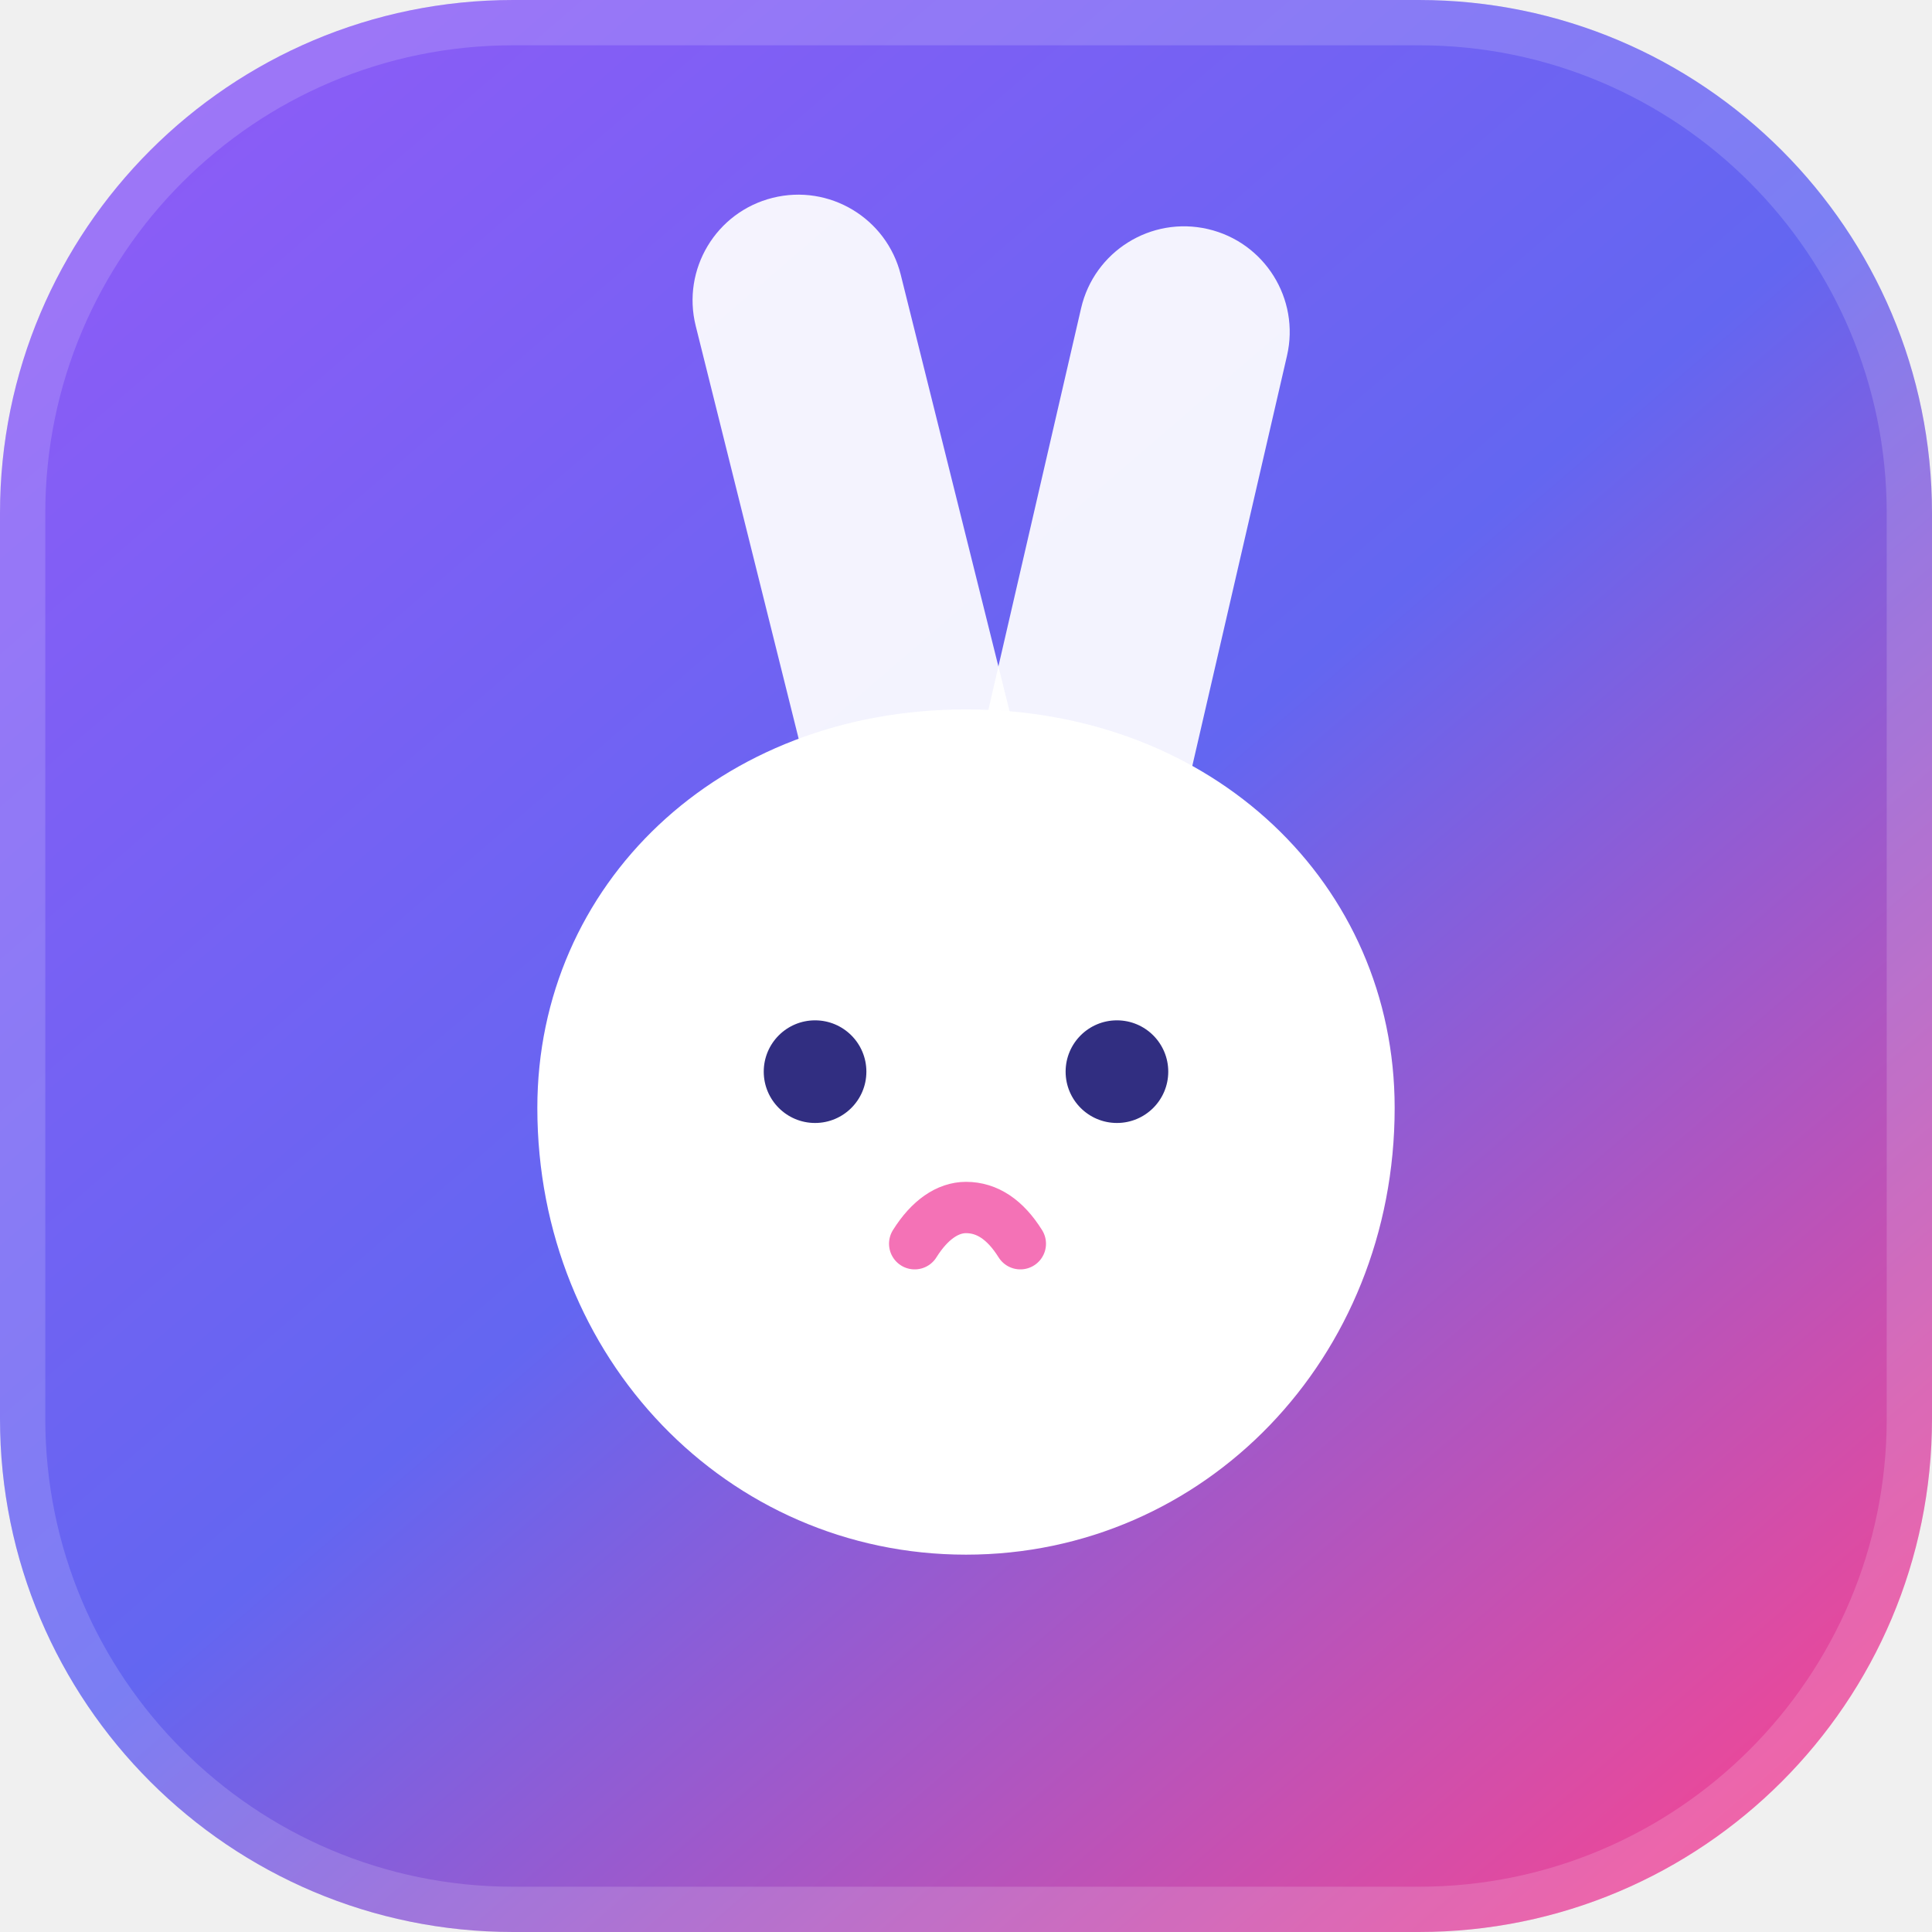
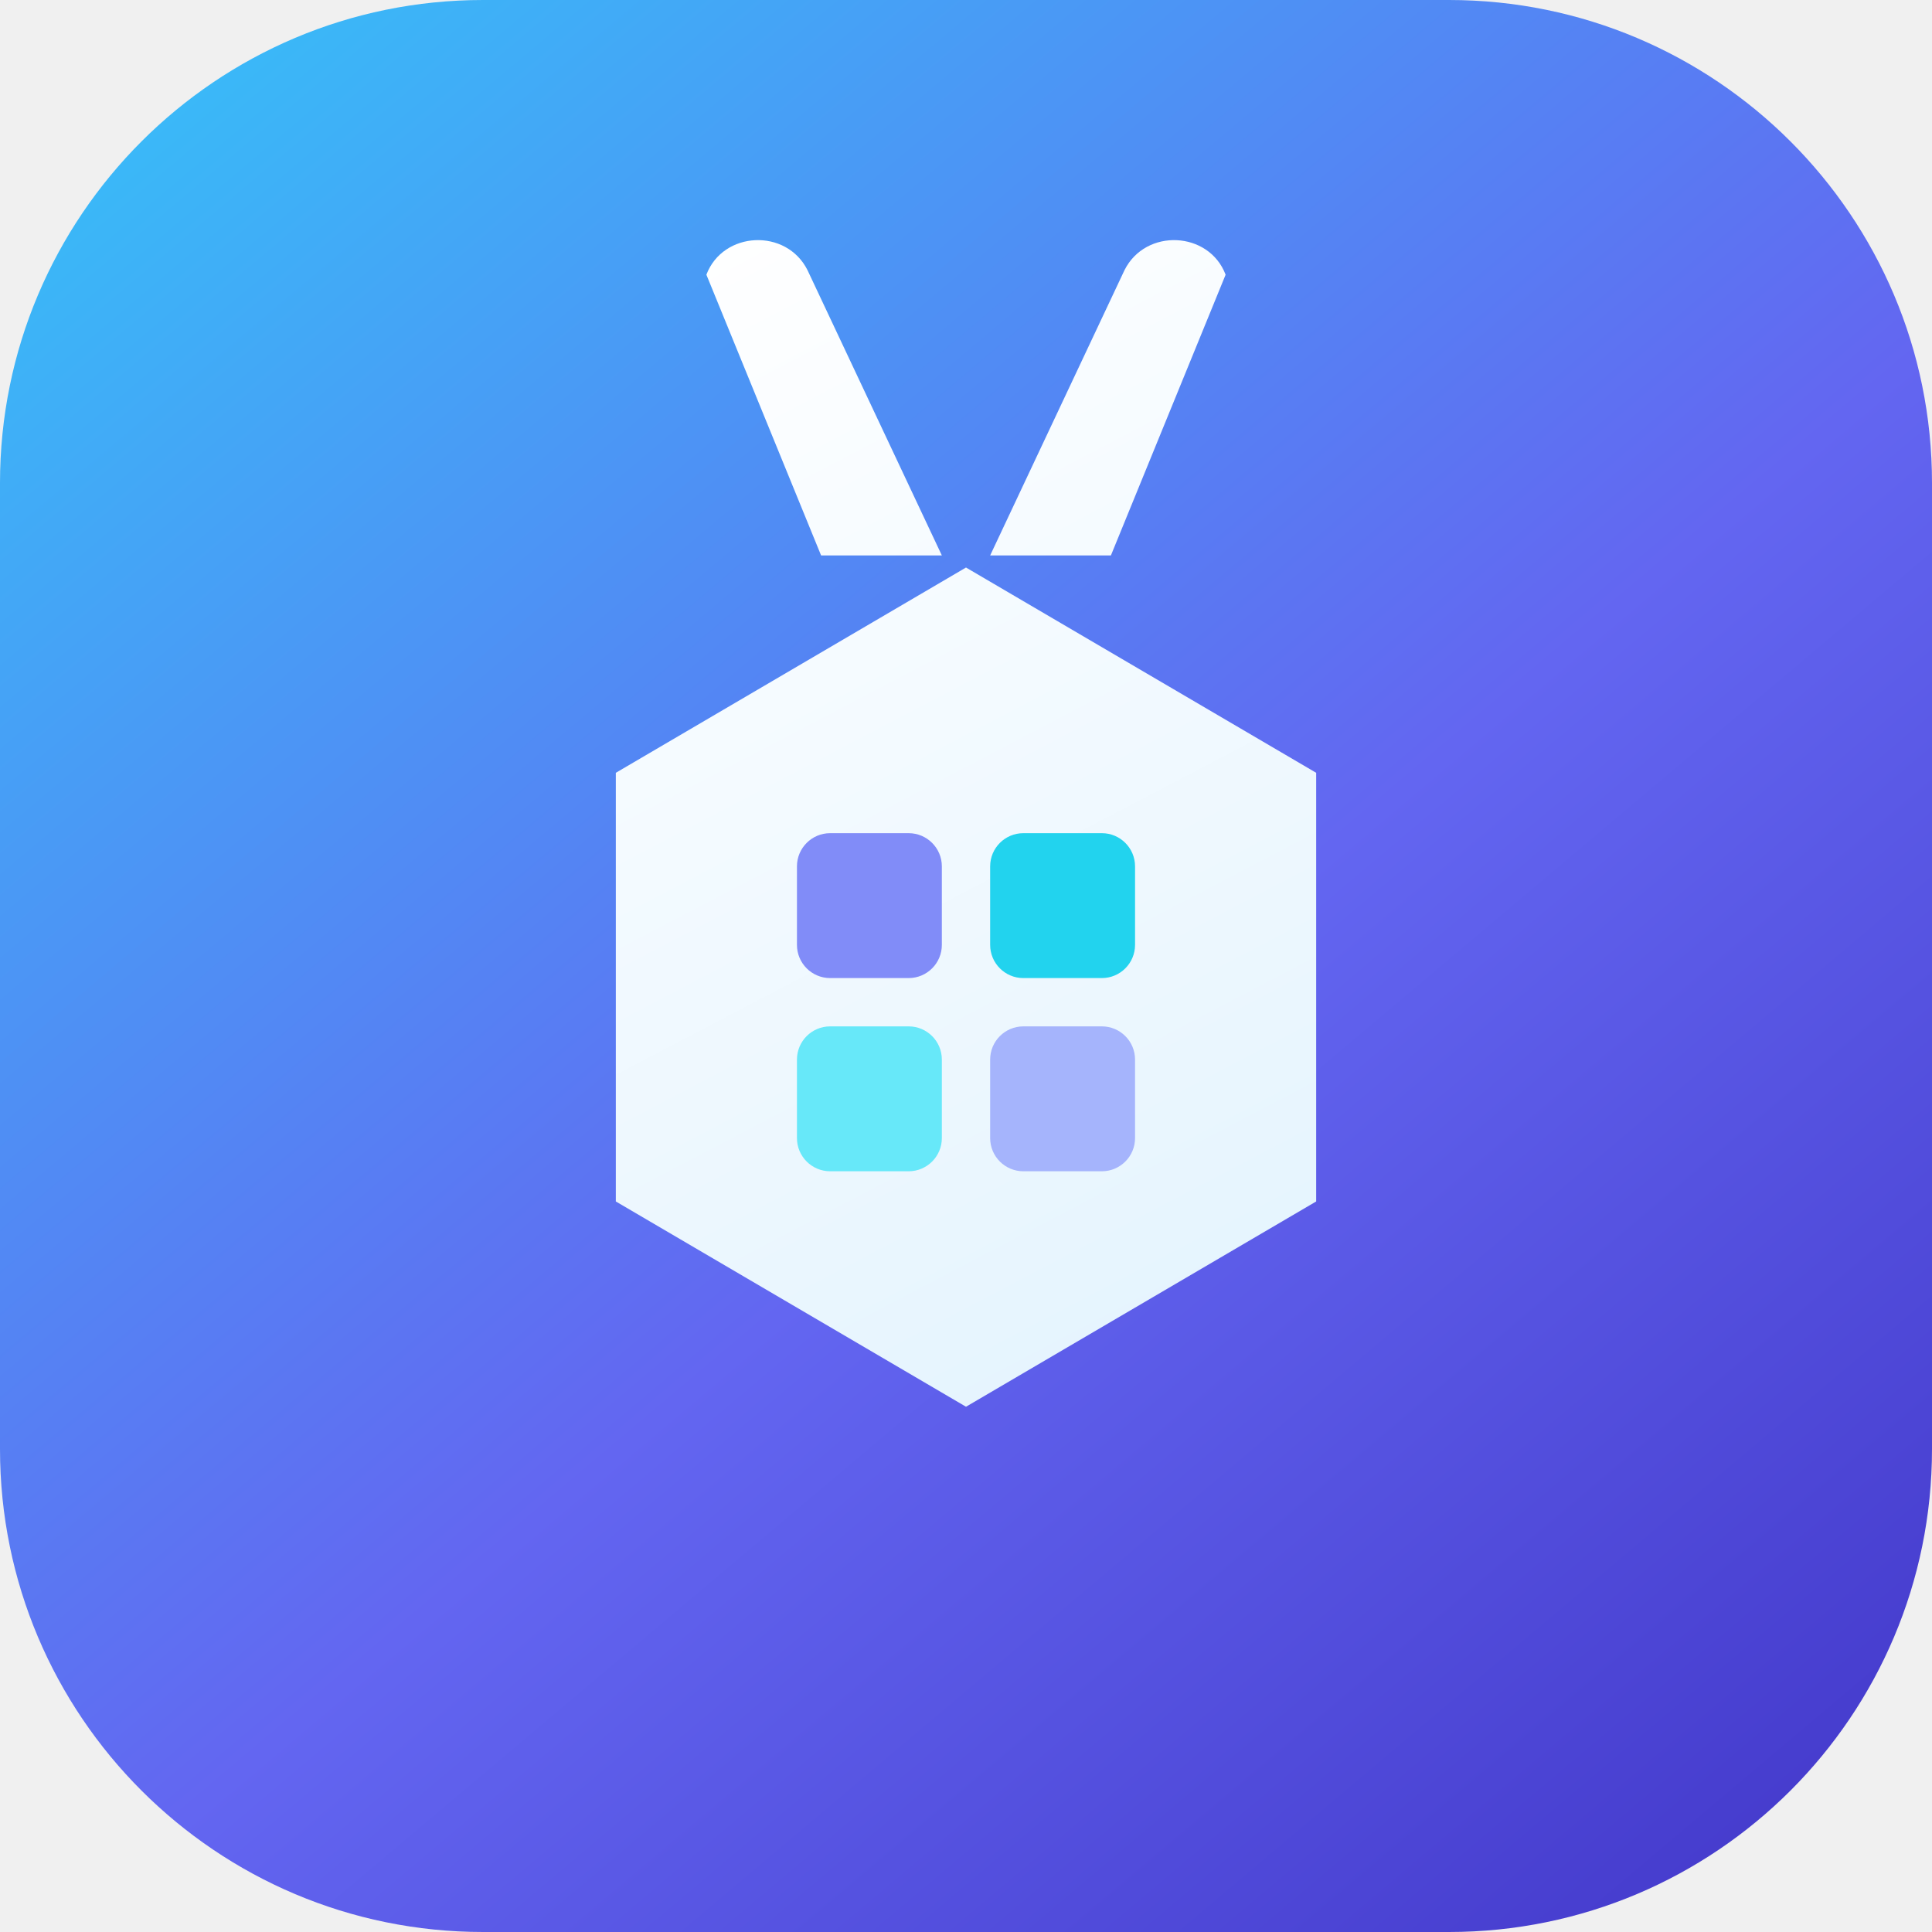
<svg xmlns="http://www.w3.org/2000/svg" width="64" height="64" viewBox="0 0 64 64" fill="none">
  <defs>
-     <linearGradient id="bg" x1="7" y1="3" x2="57" y2="61" gradientUnits="userSpaceOnUse">
-       <stop stop-color="#8B5CF6" />
-       <stop offset="0.5" stop-color="#6366F1" />
-       <stop offset="1" stop-color="#EC4899" />
+     <linearGradient id="hp-bg" x1="6" y1="0" x2="60" y2="64" gradientUnits="userSpaceOnUse">
+       <stop stop-color="#38BDF8" />
+       <stop offset="0.55" stop-color="#6366F1" />
+       <stop offset="1" stop-color="#4338CA" />
+     </linearGradient>
+     <linearGradient id="hp-mark" x1="22" y1="8" x2="44" y2="50" gradientUnits="userSpaceOnUse">
+       <stop stop-color="#FFFFFF" />
+       <stop offset="1" stop-color="#E0F2FE" />
    </linearGradient>
  </defs>
-   <rect width="64" height="64" rx="17" fill="url(#bg)" />
-   <rect x="0.75" y="0.75" width="62.5" height="62.5" rx="16.25" stroke="white" stroke-opacity="0.16" stroke-width="1.5" />
-   <rect x="22.2" y="7.4" width="7" height="23" rx="3.5" transform="rotate(-14 22.2 7.4)" fill="white" fill-opacity="0.92" />
-   <rect x="36.6" y="6.8" width="7" height="24" rx="3.5" transform="rotate(13 36.6 6.8)" fill="white" fill-opacity="0.92" />
-   <path d="M32 23.5c8.2 0 14.2 5.8 14.2 13.2 0 8.3-6.3 14.8-14.2 14.8s-14.2-6.5-14.2-14.8c0-7.4 6-13.2 14.2-13.2Z" fill="white" />
-   <circle cx="27" cy="35.5" r="1.7" fill="#312E81" />
-   <circle cx="37" cy="35.5" r="1.7" fill="#312E81" />
-   <path d="M30.3 41.2c.5-.8 1.1-1.2 1.7-1.2.7 0 1.3.4 1.8 1.2" stroke="#F472B6" stroke-width="1.7" stroke-linecap="round" />
+   <rect width="64" height="64" rx="16" fill="url(#hp-bg)" />
+   <path d="M23.4 9.1c.55-1.45 2.65-1.55 3.35-.15L31.2 18.4H27.2L23.4 9.1Z" fill="url(#hp-mark)" />
+   <path d="M40.6 9.1c-.55-1.45-2.65-1.55-3.35-.15L32.8 18.4H36.8L40.6 9.1Z" fill="url(#hp-mark)" />
+   <path d="M32 18.8 43.6 25.6V39.8L32 46.6 20.4 39.8V25.6L32 18.8Z" fill="url(#hp-mark)" />
+   <rect x="26.4" y="27.6" width="4.8" height="4.8" rx="1.1" fill="#818CF8" />
+   <rect x="32.8" y="27.6" width="4.8" height="4.8" rx="1.1" fill="#22D3EE" />
+   <rect x="26.4" y="34" width="4.8" height="4.8" rx="1.1" fill="#67E8F9" />
+   <rect x="32.8" y="34" width="4.8" height="4.8" rx="1.1" fill="#A5B4FC" />
</svg>
